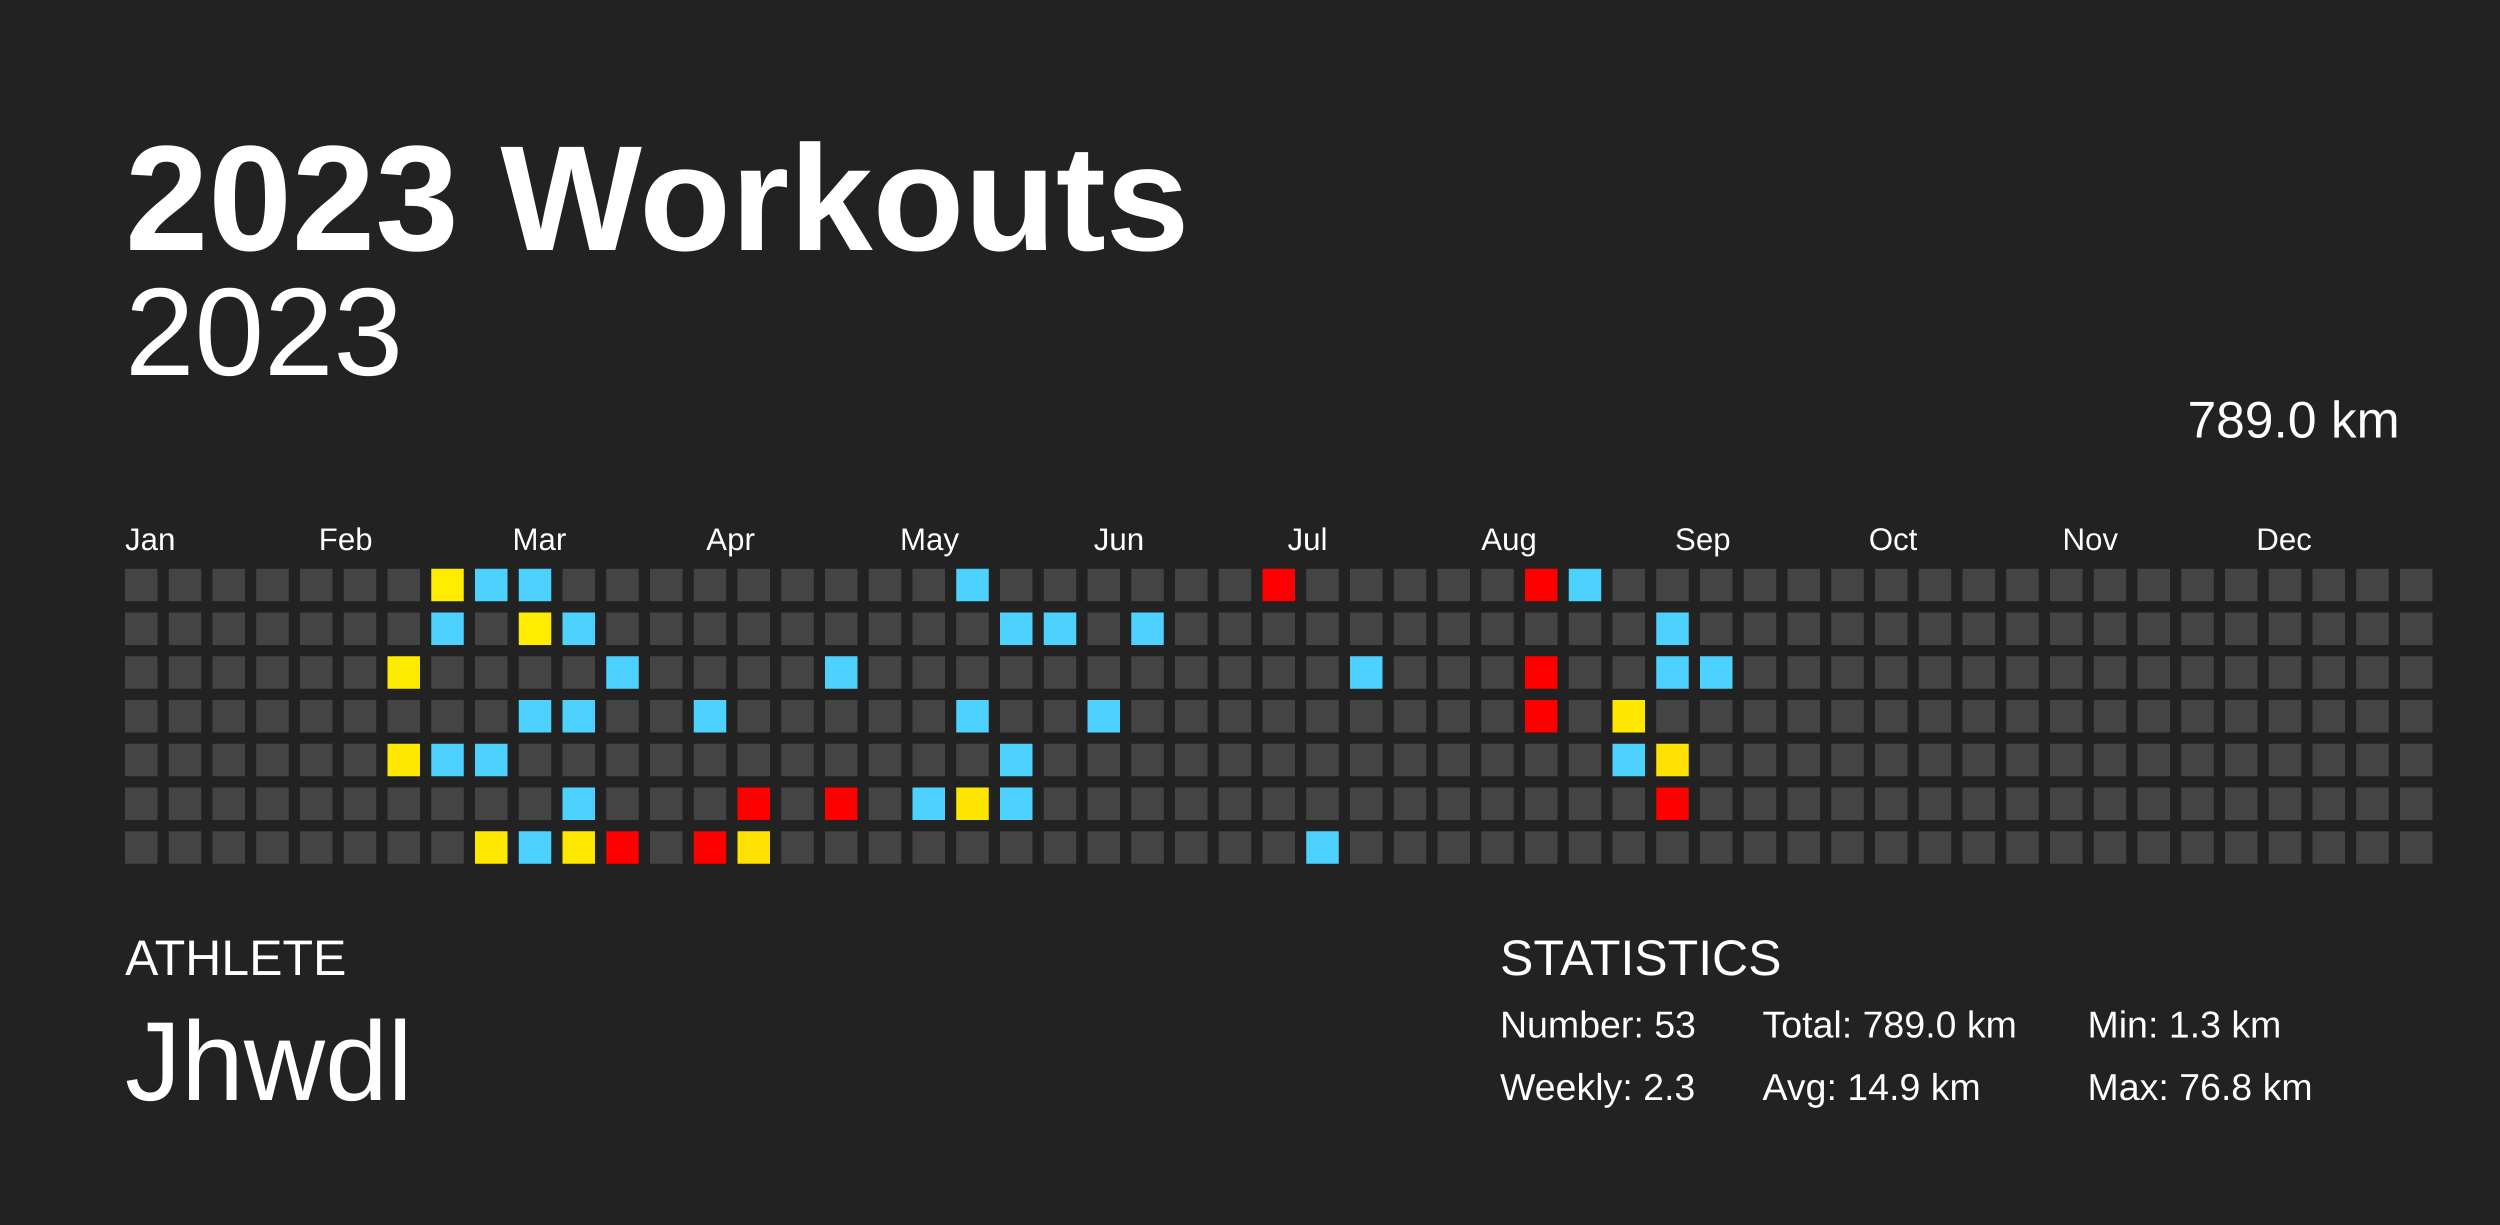
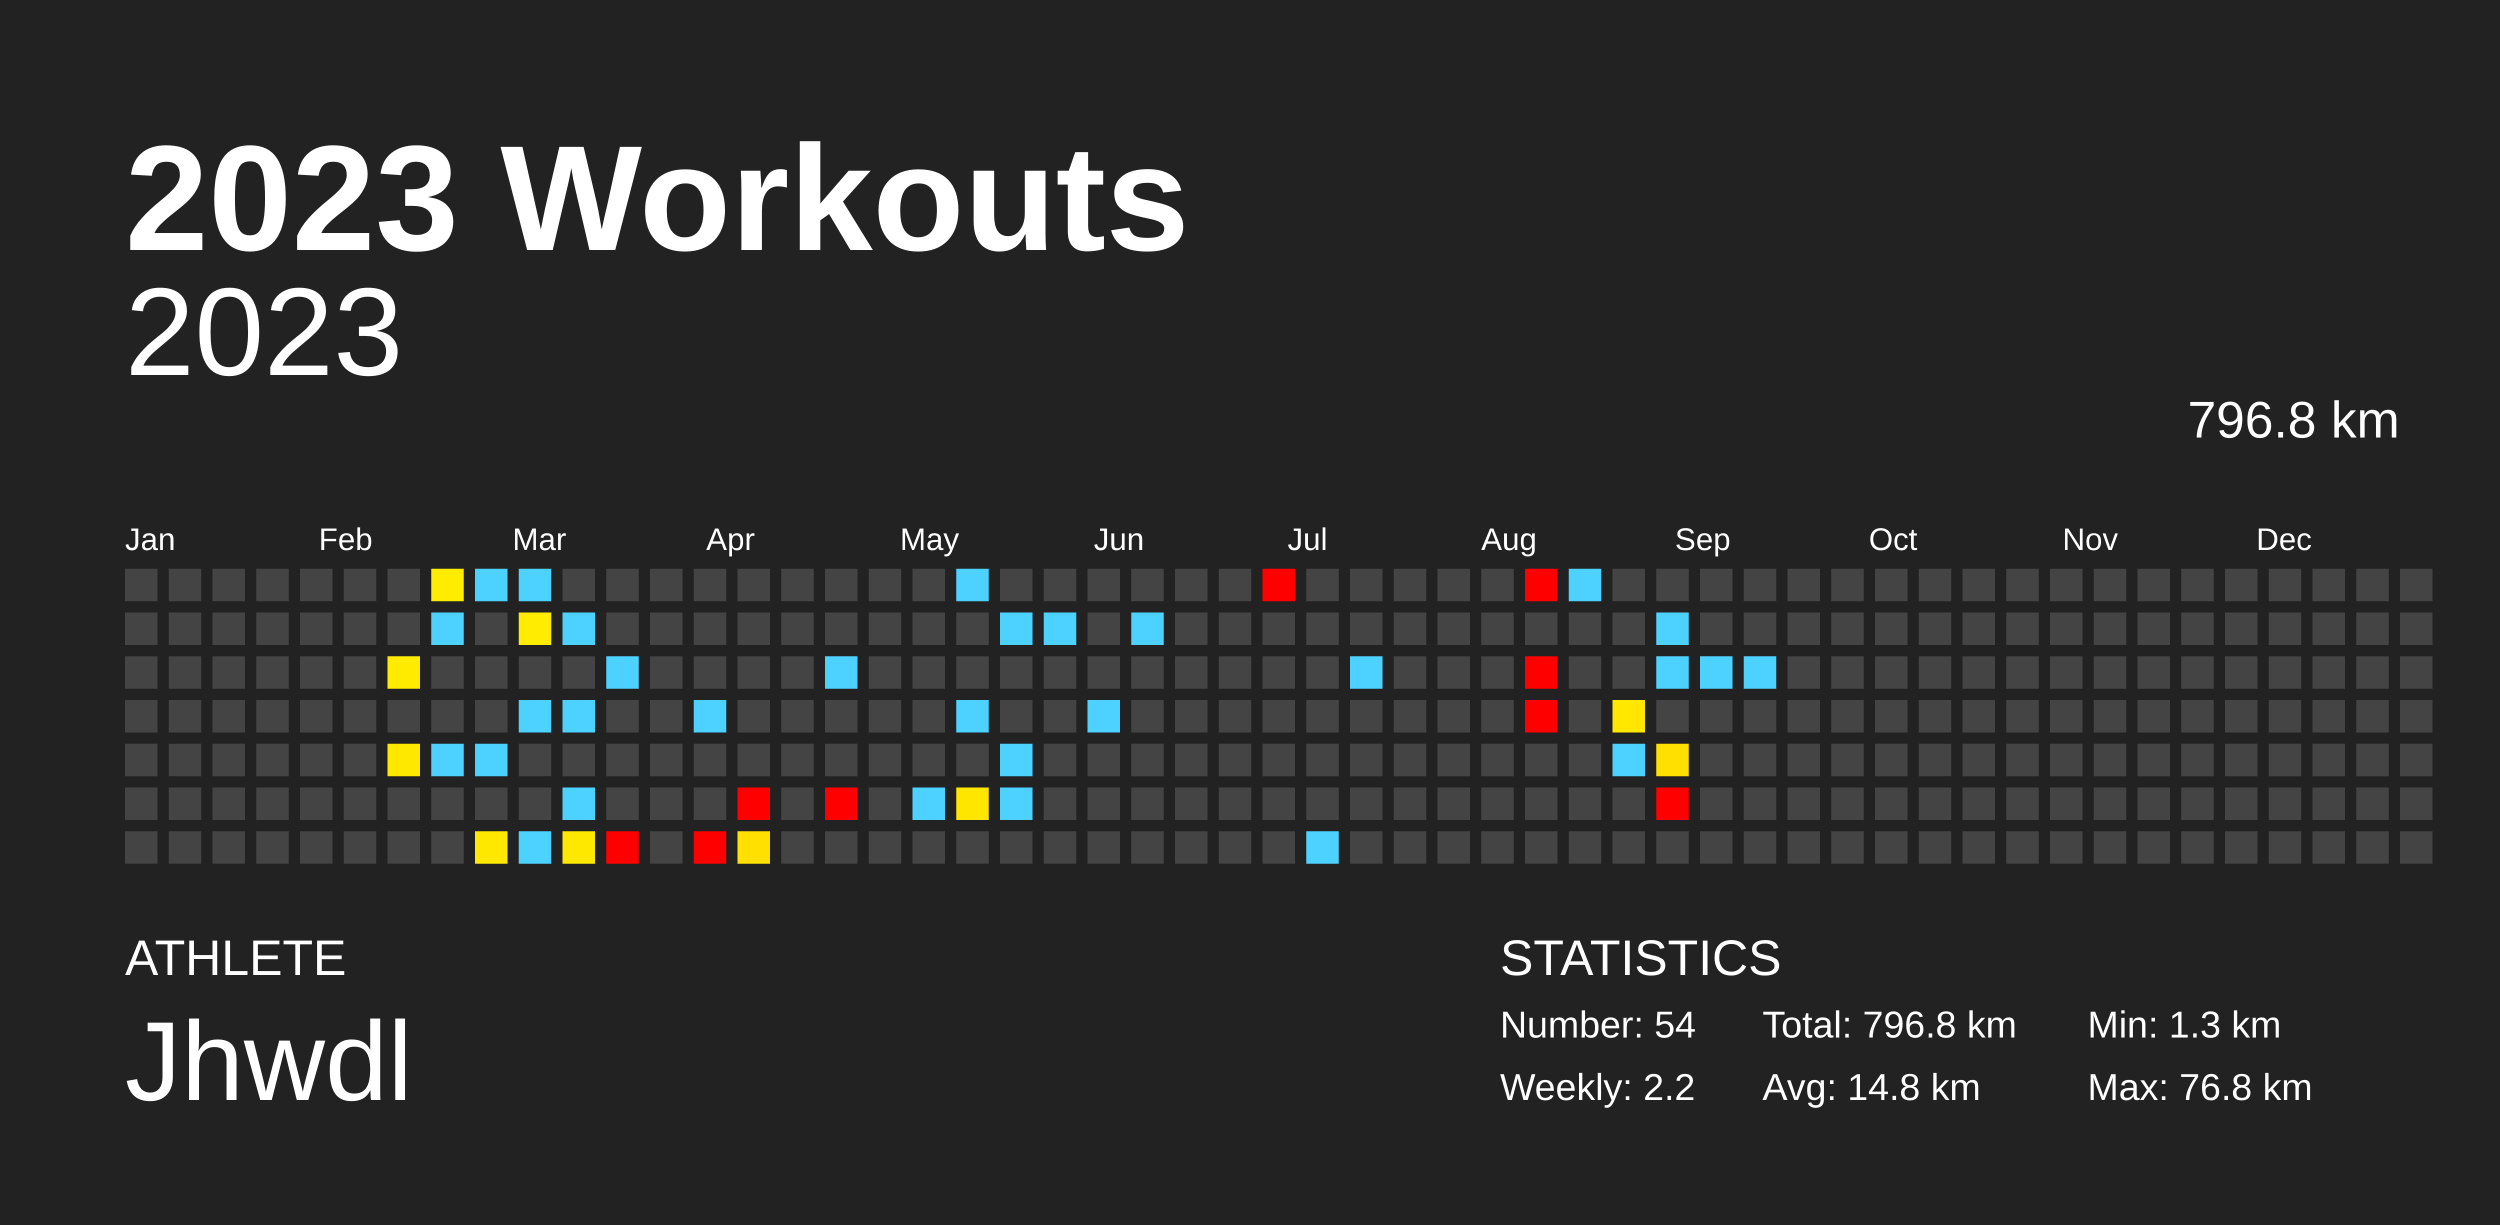
<svg xmlns="http://www.w3.org/2000/svg" baseProfile="full" height="98mm" version="1.1" viewBox="0,0,200,98" width="200mm">
  <defs />
  <rect fill="#222222" height="98" width="200" x="0" y="0" />
  <text fill="#FFFFFF" style="font-size:12px; font-family:Arial; font-weight:bold;" x="10" y="20">2023 Workouts</text>
  <text fill="#FFFFFF" style="font-size:4px; font-family:Arial" x="10" y="78">ATHLETE</text>
  <text fill="#FFFFFF" style="font-size:9px; font-family:Arial" x="10" y="88">Jhwdl</text>
  <text fill="#FFFFFF" style="font-size:4px; font-family:Arial" x="120" y="78">STATISTICS</text>
-   <text fill="#FFFFFF" style="font-size:3px; font-family:Arial" x="120" y="83">Number: 53</text>
-   <text fill="#FFFFFF" style="font-size:3px; font-family:Arial" x="120" y="88">Weekly: 2.3</text>
-   <text fill="#FFFFFF" style="font-size:3px; font-family:Arial" x="141" y="83">Total: 789.0 km</text>
-   <text fill="#FFFFFF" style="font-size:3px; font-family:Arial" x="141" y="88">Avg: 14.9 km</text>
+   <text fill="#FFFFFF" style="font-size:3px; font-family:Arial" x="120" y="83">Number: 54</text>
+   <text fill="#FFFFFF" style="font-size:3px; font-family:Arial" x="120" y="88">Weekly: 2.2</text>
+   <text fill="#FFFFFF" style="font-size:3px; font-family:Arial" x="141" y="83">Total: 796.8 km</text>
+   <text fill="#FFFFFF" style="font-size:3px; font-family:Arial" x="141" y="88">Avg: 14.8 km</text>
  <text fill="#FFFFFF" style="font-size:3px; font-family:Arial" x="167" y="83">Min: 1.3 km</text>
  <text fill="#FFFFFF" style="font-size:3px; font-family:Arial" x="167" y="88">Max: 76.8 km</text>
  <text alignment-baseline="hanging" fill="#FFFFFF" style="font-size:10.0px; font-family:Arial;" x="10" y="30">2023</text>
-   <text alignment-baseline="hanging" fill="#FFFFFF" style="font-size:4.125px; font-family:Arial;" x="175" y="35">789.0 km</text>
+   <text alignment-baseline="hanging" fill="#FFFFFF" style="font-size:4.125px; font-family:Arial;" x="175" y="35">796.8 km</text>
  <text fill="#FFFFFF" style="font-size:2.5px; font-family:Arial" x="10.0" y="44">Jan</text>
  <text fill="#FFFFFF" style="font-size:2.5px; font-family:Arial" x="25.5" y="44">Feb</text>
  <text fill="#FFFFFF" style="font-size:2.5px; font-family:Arial" x="41.0" y="44">Mar</text>
  <text fill="#FFFFFF" style="font-size:2.5px; font-family:Arial" x="56.5" y="44">Apr</text>
  <text fill="#FFFFFF" style="font-size:2.5px; font-family:Arial" x="72.0" y="44">May</text>
  <text fill="#FFFFFF" style="font-size:2.5px; font-family:Arial" x="87.5" y="44">Jun</text>
  <text fill="#FFFFFF" style="font-size:2.5px; font-family:Arial" x="103.0" y="44">Jul</text>
  <text fill="#FFFFFF" style="font-size:2.5px; font-family:Arial" x="118.5" y="44">Aug</text>
  <text fill="#FFFFFF" style="font-size:2.5px; font-family:Arial" x="134.0" y="44">Sep</text>
  <text fill="#FFFFFF" style="font-size:2.5px; font-family:Arial" x="149.5" y="44">Oct</text>
  <text fill="#FFFFFF" style="font-size:2.5px; font-family:Arial" x="165.0" y="44">Nov</text>
  <text fill="#FFFFFF" style="font-size:2.5px; font-family:Arial" x="180.5" y="44">Dec</text>
  <rect fill="#444444" height="2.6" width="2.6" x="10.0" y="45.5" />
  <rect fill="#444444" height="2.6" width="2.6" x="10.0" y="49.0" />
  <rect fill="#444444" height="2.6" width="2.6" x="10.0" y="52.5" />
  <rect fill="#444444" height="2.6" width="2.6" x="10.0" y="56.0" />
  <rect fill="#444444" height="2.6" width="2.6" x="10.0" y="59.5" />
  <rect fill="#444444" height="2.6" width="2.6" x="10.0" y="63.0" />
  <rect fill="#444444" height="2.6" width="2.6" x="10.0" y="66.5" />
  <rect fill="#444444" height="2.6" width="2.6" x="13.5" y="45.5" />
  <rect fill="#444444" height="2.6" width="2.6" x="13.5" y="49.0" />
  <rect fill="#444444" height="2.6" width="2.6" x="13.5" y="52.5" />
  <rect fill="#444444" height="2.6" width="2.6" x="13.5" y="56.0" />
  <rect fill="#444444" height="2.6" width="2.6" x="13.5" y="59.5" />
  <rect fill="#444444" height="2.6" width="2.6" x="13.5" y="63.0" />
  <rect fill="#444444" height="2.6" width="2.6" x="13.5" y="66.5" />
  <rect fill="#444444" height="2.6" width="2.6" x="17.0" y="45.5" />
  <rect fill="#444444" height="2.6" width="2.6" x="17.0" y="49.0" />
  <rect fill="#444444" height="2.6" width="2.6" x="17.0" y="52.5" />
  <rect fill="#444444" height="2.6" width="2.6" x="17.0" y="56.0" />
  <rect fill="#444444" height="2.6" width="2.6" x="17.0" y="59.5" />
  <rect fill="#444444" height="2.6" width="2.6" x="17.0" y="63.0" />
  <rect fill="#444444" height="2.6" width="2.6" x="17.0" y="66.5" />
  <rect fill="#444444" height="2.6" width="2.6" x="20.5" y="45.5" />
  <rect fill="#444444" height="2.6" width="2.6" x="20.5" y="49.0" />
  <rect fill="#444444" height="2.6" width="2.6" x="20.5" y="52.5" />
  <rect fill="#444444" height="2.6" width="2.6" x="20.5" y="56.0" />
  <rect fill="#444444" height="2.6" width="2.6" x="20.5" y="59.5" />
  <rect fill="#444444" height="2.6" width="2.6" x="20.5" y="63.0" />
  <rect fill="#444444" height="2.6" width="2.6" x="20.5" y="66.5" />
  <rect fill="#444444" height="2.6" width="2.6" x="24.0" y="45.5" />
  <rect fill="#444444" height="2.6" width="2.6" x="24.0" y="49.0" />
  <rect fill="#444444" height="2.6" width="2.6" x="24.0" y="52.5" />
  <rect fill="#444444" height="2.6" width="2.6" x="24.0" y="56.0" />
  <rect fill="#444444" height="2.6" width="2.6" x="24.0" y="59.5" />
  <rect fill="#444444" height="2.6" width="2.6" x="24.0" y="63.0" />
  <rect fill="#444444" height="2.6" width="2.6" x="24.0" y="66.5" />
  <rect fill="#444444" height="2.6" width="2.6" x="27.5" y="45.5" />
  <rect fill="#444444" height="2.6" width="2.6" x="27.5" y="49.0" />
  <rect fill="#444444" height="2.6" width="2.6" x="27.5" y="52.5" />
  <rect fill="#444444" height="2.6" width="2.6" x="27.5" y="56.0" />
  <rect fill="#444444" height="2.6" width="2.6" x="27.5" y="59.5" />
  <rect fill="#444444" height="2.6" width="2.6" x="27.5" y="63.0" />
  <rect fill="#444444" height="2.6" width="2.6" x="27.5" y="66.5" />
  <rect fill="#444444" height="2.6" width="2.6" x="31.0" y="45.5" />
  <rect fill="#444444" height="2.6" width="2.6" x="31.0" y="49.0" />
  <rect fill="#ffeb00" height="2.6" width="2.6" x="31.0" y="52.5" />
  <rect fill="#444444" height="2.6" width="2.6" x="31.0" y="56.0" />
  <rect fill="#ffe800" height="2.6" width="2.6" x="31.0" y="59.5" />
  <rect fill="#444444" height="2.6" width="2.6" x="31.0" y="63.0" />
  <rect fill="#444444" height="2.6" width="2.6" x="31.0" y="66.5" />
  <rect fill="#ffec00" height="2.6" width="2.6" x="34.5" y="45.5" />
  <rect fill="#4dd2ff" height="2.6" width="2.6" x="34.5" y="49.0" />
  <rect fill="#444444" height="2.6" width="2.6" x="34.5" y="52.5" />
  <rect fill="#444444" height="2.6" width="2.6" x="34.5" y="56.0" />
  <rect fill="#4dd2ff" height="2.6" width="2.6" x="34.5" y="59.5" />
  <rect fill="#444444" height="2.6" width="2.6" x="34.5" y="63.0" />
  <rect fill="#444444" height="2.6" width="2.6" x="34.5" y="66.5" />
  <rect fill="#4dd2ff" height="2.6" width="2.6" x="38.0" y="45.5" />
  <rect fill="#444444" height="2.6" width="2.6" x="38.0" y="49.0" />
  <rect fill="#444444" height="2.6" width="2.6" x="38.0" y="52.5" />
  <rect fill="#444444" height="2.6" width="2.6" x="38.0" y="56.0" />
  <rect fill="#4dd2ff" height="2.6" width="2.6" x="38.0" y="59.5" />
  <rect fill="#444444" height="2.6" width="2.6" x="38.0" y="63.0" />
  <rect fill="#ffe800" height="2.6" width="2.6" x="38.0" y="66.5" />
  <rect fill="#4dd2ff" height="2.6" width="2.6" x="41.5" y="45.5" />
  <rect fill="#ffec00" height="2.6" width="2.6" x="41.5" y="49.0" />
  <rect fill="#444444" height="2.6" width="2.6" x="41.5" y="52.5" />
  <rect fill="#4dd2ff" height="2.6" width="2.6" x="41.5" y="56.0" />
  <rect fill="#444444" height="2.6" width="2.6" x="41.5" y="59.5" />
  <rect fill="#444444" height="2.6" width="2.6" x="41.5" y="63.0" />
  <rect fill="#4dd2ff" height="2.6" width="2.6" x="41.5" y="66.5" />
  <rect fill="#444444" height="2.6" width="2.6" x="45.0" y="45.5" />
  <rect fill="#4dd2ff" height="2.6" width="2.6" x="45.0" y="49.0" />
  <rect fill="#444444" height="2.6" width="2.6" x="45.0" y="52.5" />
  <rect fill="#4dd2ff" height="2.6" width="2.6" x="45.0" y="56.0" />
  <rect fill="#444444" height="2.6" width="2.6" x="45.0" y="59.5" />
  <rect fill="#4dd2ff" height="2.6" width="2.6" x="45.0" y="63.0" />
  <rect fill="#ffe800" height="2.6" width="2.6" x="45.0" y="66.5" />
  <rect fill="#444444" height="2.6" width="2.6" x="48.5" y="45.5" />
  <rect fill="#444444" height="2.6" width="2.6" x="48.5" y="49.0" />
  <rect fill="#4dd2ff" height="2.6" width="2.6" x="48.5" y="52.5" />
  <rect fill="#444444" height="2.6" width="2.6" x="48.5" y="56.0" />
  <rect fill="#444444" height="2.6" width="2.6" x="48.5" y="59.5" />
  <rect fill="#444444" height="2.6" width="2.6" x="48.5" y="63.0" />
  <rect fill="red" height="2.6" width="2.6" x="48.5" y="66.5" />
  <rect fill="#444444" height="2.6" width="2.6" x="52.0" y="45.5" />
  <rect fill="#444444" height="2.6" width="2.6" x="52.0" y="49.0" />
  <rect fill="#444444" height="2.6" width="2.6" x="52.0" y="52.5" />
  <rect fill="#444444" height="2.6" width="2.6" x="52.0" y="56.0" />
  <rect fill="#444444" height="2.6" width="2.6" x="52.0" y="59.5" />
  <rect fill="#444444" height="2.6" width="2.6" x="52.0" y="63.0" />
  <rect fill="#444444" height="2.6" width="2.6" x="52.0" y="66.5" />
  <rect fill="#444444" height="2.6" width="2.6" x="55.5" y="45.5" />
  <rect fill="#444444" height="2.6" width="2.6" x="55.5" y="49.0" />
  <rect fill="#444444" height="2.6" width="2.6" x="55.5" y="52.5" />
  <rect fill="#4dd2ff" height="2.6" width="2.6" x="55.5" y="56.0" />
  <rect fill="#444444" height="2.6" width="2.6" x="55.5" y="59.5" />
  <rect fill="#444444" height="2.6" width="2.6" x="55.5" y="63.0" />
  <rect fill="red" height="2.6" width="2.6" x="55.5" y="66.5" />
  <rect fill="#444444" height="2.6" width="2.6" x="59.0" y="45.5" />
  <rect fill="#444444" height="2.6" width="2.6" x="59.0" y="49.0" />
  <rect fill="#444444" height="2.6" width="2.6" x="59.0" y="52.5" />
  <rect fill="#444444" height="2.6" width="2.6" x="59.0" y="56.0" />
  <rect fill="#444444" height="2.6" width="2.6" x="59.0" y="59.5" />
  <rect fill="red" height="2.6" width="2.6" x="59.0" y="63.0" />
  <rect fill="#ffe000" height="2.6" width="2.6" x="59.0" y="66.5" />
  <rect fill="#444444" height="2.6" width="2.6" x="62.5" y="45.5" />
  <rect fill="#444444" height="2.6" width="2.6" x="62.5" y="49.0" />
  <rect fill="#444444" height="2.6" width="2.6" x="62.5" y="52.5" />
  <rect fill="#444444" height="2.6" width="2.6" x="62.5" y="56.0" />
  <rect fill="#444444" height="2.6" width="2.6" x="62.5" y="59.5" />
  <rect fill="#444444" height="2.6" width="2.6" x="62.5" y="63.0" />
  <rect fill="#444444" height="2.6" width="2.6" x="62.5" y="66.5" />
  <rect fill="#444444" height="2.6" width="2.6" x="66.0" y="45.5" />
  <rect fill="#444444" height="2.6" width="2.6" x="66.0" y="49.0" />
  <rect fill="#4dd2ff" height="2.6" width="2.6" x="66.0" y="52.5" />
  <rect fill="#444444" height="2.6" width="2.6" x="66.0" y="56.0" />
  <rect fill="#444444" height="2.6" width="2.6" x="66.0" y="59.5" />
  <rect fill="red" height="2.6" width="2.6" x="66.0" y="63.0" />
  <rect fill="#444444" height="2.6" width="2.6" x="66.0" y="66.5" />
  <rect fill="#444444" height="2.6" width="2.6" x="69.5" y="45.5" />
  <rect fill="#444444" height="2.6" width="2.6" x="69.5" y="49.0" />
  <rect fill="#444444" height="2.6" width="2.6" x="69.5" y="52.5" />
  <rect fill="#444444" height="2.6" width="2.6" x="69.5" y="56.0" />
  <rect fill="#444444" height="2.6" width="2.6" x="69.5" y="59.5" />
  <rect fill="#444444" height="2.6" width="2.6" x="69.5" y="63.0" />
  <rect fill="#444444" height="2.6" width="2.6" x="69.5" y="66.5" />
  <rect fill="#444444" height="2.6" width="2.6" x="73.0" y="45.5" />
  <rect fill="#444444" height="2.6" width="2.6" x="73.0" y="49.0" />
  <rect fill="#444444" height="2.6" width="2.6" x="73.0" y="52.5" />
  <rect fill="#444444" height="2.6" width="2.6" x="73.0" y="56.0" />
  <rect fill="#444444" height="2.6" width="2.6" x="73.0" y="59.5" />
  <rect fill="#4dd2ff" height="2.6" width="2.6" x="73.0" y="63.0" />
  <rect fill="#444444" height="2.6" width="2.6" x="73.0" y="66.5" />
  <rect fill="#4dd2ff" height="2.6" width="2.6" x="76.5" y="45.5" />
  <rect fill="#444444" height="2.6" width="2.6" x="76.5" y="49.0" />
  <rect fill="#444444" height="2.6" width="2.6" x="76.5" y="52.5" />
  <rect fill="#4dd2ff" height="2.6" width="2.6" x="76.5" y="56.0" />
  <rect fill="#444444" height="2.6" width="2.6" x="76.5" y="59.5" />
  <rect fill="#ffe600" height="2.6" width="2.6" x="76.5" y="63.0" />
  <rect fill="#444444" height="2.6" width="2.6" x="76.5" y="66.5" />
  <rect fill="#444444" height="2.6" width="2.6" x="80.0" y="45.5" />
  <rect fill="#4dd2ff" height="2.6" width="2.6" x="80.0" y="49.0" />
  <rect fill="#444444" height="2.6" width="2.6" x="80.0" y="52.5" />
  <rect fill="#444444" height="2.6" width="2.6" x="80.0" y="56.0" />
  <rect fill="#4dd2ff" height="2.6" width="2.6" x="80.0" y="59.5" />
  <rect fill="#4dd2ff" height="2.6" width="2.6" x="80.0" y="63.0" />
  <rect fill="#444444" height="2.6" width="2.6" x="80.0" y="66.5" />
  <rect fill="#444444" height="2.6" width="2.6" x="83.5" y="45.5" />
  <rect fill="#4dd2ff" height="2.6" width="2.6" x="83.5" y="49.0" />
  <rect fill="#444444" height="2.6" width="2.6" x="83.5" y="52.5" />
  <rect fill="#444444" height="2.6" width="2.6" x="83.5" y="56.0" />
  <rect fill="#444444" height="2.6" width="2.6" x="83.5" y="59.5" />
  <rect fill="#444444" height="2.6" width="2.6" x="83.5" y="63.0" />
  <rect fill="#444444" height="2.6" width="2.6" x="83.5" y="66.5" />
  <rect fill="#444444" height="2.6" width="2.6" x="87.0" y="45.5" />
  <rect fill="#444444" height="2.6" width="2.6" x="87.0" y="49.0" />
  <rect fill="#444444" height="2.6" width="2.6" x="87.0" y="52.5" />
  <rect fill="#4dd2ff" height="2.6" width="2.6" x="87.0" y="56.0" />
  <rect fill="#444444" height="2.6" width="2.6" x="87.0" y="59.5" />
  <rect fill="#444444" height="2.6" width="2.6" x="87.0" y="63.0" />
  <rect fill="#444444" height="2.6" width="2.6" x="87.0" y="66.5" />
  <rect fill="#444444" height="2.6" width="2.6" x="90.5" y="45.5" />
  <rect fill="#4dd2ff" height="2.6" width="2.6" x="90.5" y="49.0" />
  <rect fill="#444444" height="2.6" width="2.6" x="90.5" y="52.5" />
  <rect fill="#444444" height="2.6" width="2.6" x="90.5" y="56.0" />
  <rect fill="#444444" height="2.6" width="2.6" x="90.5" y="59.5" />
  <rect fill="#444444" height="2.6" width="2.6" x="90.5" y="63.0" />
  <rect fill="#444444" height="2.6" width="2.6" x="90.5" y="66.5" />
  <rect fill="#444444" height="2.6" width="2.6" x="94.0" y="45.5" />
  <rect fill="#444444" height="2.6" width="2.6" x="94.0" y="49.0" />
  <rect fill="#444444" height="2.6" width="2.6" x="94.0" y="52.5" />
  <rect fill="#444444" height="2.6" width="2.6" x="94.0" y="56.0" />
  <rect fill="#444444" height="2.6" width="2.6" x="94.0" y="59.5" />
  <rect fill="#444444" height="2.6" width="2.6" x="94.0" y="63.0" />
  <rect fill="#444444" height="2.6" width="2.6" x="94.0" y="66.5" />
  <rect fill="#444444" height="2.6" width="2.6" x="97.5" y="45.5" />
  <rect fill="#444444" height="2.6" width="2.6" x="97.5" y="49.0" />
  <rect fill="#444444" height="2.6" width="2.6" x="97.5" y="52.5" />
  <rect fill="#444444" height="2.6" width="2.6" x="97.5" y="56.0" />
  <rect fill="#444444" height="2.6" width="2.6" x="97.5" y="59.5" />
  <rect fill="#444444" height="2.6" width="2.6" x="97.5" y="63.0" />
  <rect fill="#444444" height="2.6" width="2.6" x="97.5" y="66.5" />
  <rect fill="red" height="2.6" width="2.6" x="101.0" y="45.5" />
  <rect fill="#444444" height="2.6" width="2.6" x="101.0" y="49.0" />
  <rect fill="#444444" height="2.6" width="2.6" x="101.0" y="52.5" />
  <rect fill="#444444" height="2.6" width="2.6" x="101.0" y="56.0" />
  <rect fill="#444444" height="2.6" width="2.6" x="101.0" y="59.5" />
  <rect fill="#444444" height="2.6" width="2.6" x="101.0" y="63.0" />
  <rect fill="#444444" height="2.6" width="2.6" x="101.0" y="66.5" />
  <rect fill="#444444" height="2.6" width="2.6" x="104.5" y="45.5" />
  <rect fill="#444444" height="2.6" width="2.6" x="104.5" y="49.0" />
  <rect fill="#444444" height="2.6" width="2.6" x="104.5" y="52.5" />
  <rect fill="#444444" height="2.6" width="2.6" x="104.5" y="56.0" />
  <rect fill="#444444" height="2.6" width="2.6" x="104.5" y="59.5" />
  <rect fill="#444444" height="2.6" width="2.6" x="104.5" y="63.0" />
  <rect fill="#4dd2ff" height="2.6" width="2.6" x="104.5" y="66.5" />
  <rect fill="#444444" height="2.6" width="2.6" x="108.0" y="45.5" />
  <rect fill="#444444" height="2.6" width="2.6" x="108.0" y="49.0" />
  <rect fill="#4dd2ff" height="2.6" width="2.6" x="108.0" y="52.5" />
  <rect fill="#444444" height="2.6" width="2.6" x="108.0" y="56.0" />
  <rect fill="#444444" height="2.6" width="2.6" x="108.0" y="59.5" />
  <rect fill="#444444" height="2.6" width="2.6" x="108.0" y="63.0" />
  <rect fill="#444444" height="2.6" width="2.6" x="108.0" y="66.5" />
  <rect fill="#444444" height="2.6" width="2.6" x="111.5" y="45.5" />
  <rect fill="#444444" height="2.6" width="2.6" x="111.5" y="49.0" />
  <rect fill="#444444" height="2.6" width="2.6" x="111.5" y="52.5" />
  <rect fill="#444444" height="2.6" width="2.6" x="111.5" y="56.0" />
  <rect fill="#444444" height="2.6" width="2.6" x="111.5" y="59.5" />
  <rect fill="#444444" height="2.6" width="2.6" x="111.5" y="63.0" />
  <rect fill="#444444" height="2.6" width="2.6" x="111.5" y="66.5" />
  <rect fill="#444444" height="2.6" width="2.6" x="115.0" y="45.5" />
  <rect fill="#444444" height="2.6" width="2.6" x="115.0" y="49.0" />
  <rect fill="#444444" height="2.6" width="2.6" x="115.0" y="52.5" />
  <rect fill="#444444" height="2.6" width="2.6" x="115.0" y="56.0" />
  <rect fill="#444444" height="2.6" width="2.6" x="115.0" y="59.5" />
  <rect fill="#444444" height="2.6" width="2.6" x="115.0" y="63.0" />
  <rect fill="#444444" height="2.6" width="2.6" x="115.0" y="66.5" />
  <rect fill="#444444" height="2.6" width="2.6" x="118.5" y="45.5" />
  <rect fill="#444444" height="2.6" width="2.6" x="118.5" y="49.0" />
  <rect fill="#444444" height="2.6" width="2.6" x="118.5" y="52.5" />
  <rect fill="#444444" height="2.6" width="2.6" x="118.5" y="56.0" />
  <rect fill="#444444" height="2.6" width="2.6" x="118.5" y="59.5" />
  <rect fill="#444444" height="2.6" width="2.6" x="118.5" y="63.0" />
  <rect fill="#444444" height="2.6" width="2.6" x="118.5" y="66.5" />
  <rect fill="red" height="2.6" width="2.6" x="122.0" y="45.5" />
  <rect fill="#444444" height="2.6" width="2.6" x="122.0" y="49.0" />
  <rect fill="red" height="2.6" width="2.6" x="122.0" y="52.5" />
  <rect fill="red" height="2.6" width="2.6" x="122.0" y="56.0" />
  <rect fill="#444444" height="2.6" width="2.6" x="122.0" y="59.5" />
  <rect fill="#444444" height="2.6" width="2.6" x="122.0" y="63.0" />
  <rect fill="#444444" height="2.6" width="2.6" x="122.0" y="66.5" />
  <rect fill="#4dd2ff" height="2.6" width="2.6" x="125.5" y="45.5" />
  <rect fill="#444444" height="2.6" width="2.6" x="125.5" y="49.0" />
  <rect fill="#444444" height="2.6" width="2.6" x="125.5" y="52.5" />
  <rect fill="#444444" height="2.6" width="2.6" x="125.5" y="56.0" />
  <rect fill="#444444" height="2.6" width="2.6" x="125.5" y="59.5" />
  <rect fill="#444444" height="2.6" width="2.6" x="125.5" y="63.0" />
  <rect fill="#444444" height="2.6" width="2.6" x="125.5" y="66.5" />
  <rect fill="#444444" height="2.6" width="2.6" x="129.0" y="45.5" />
  <rect fill="#444444" height="2.6" width="2.6" x="129.0" y="49.0" />
  <rect fill="#444444" height="2.6" width="2.6" x="129.0" y="52.5" />
  <rect fill="#ffe700" height="2.6" width="2.6" x="129.0" y="56.0" />
  <rect fill="#4dd2ff" height="2.6" width="2.6" x="129.0" y="59.5" />
  <rect fill="#444444" height="2.6" width="2.6" x="129.0" y="63.0" />
  <rect fill="#444444" height="2.6" width="2.6" x="129.0" y="66.5" />
  <rect fill="#444444" height="2.6" width="2.6" x="132.5" y="45.5" />
  <rect fill="#4dd2ff" height="2.6" width="2.6" x="132.5" y="49.0" />
  <rect fill="#4dd2ff" height="2.6" width="2.6" x="132.5" y="52.5" />
  <rect fill="#444444" height="2.6" width="2.6" x="132.5" y="56.0" />
  <rect fill="#ffe000" height="2.6" width="2.6" x="132.5" y="59.5" />
  <rect fill="red" height="2.6" width="2.6" x="132.5" y="63.0" />
  <rect fill="#444444" height="2.6" width="2.6" x="132.5" y="66.5" />
  <rect fill="#444444" height="2.6" width="2.6" x="136.0" y="45.5" />
  <rect fill="#444444" height="2.6" width="2.6" x="136.0" y="49.0" />
  <rect fill="#4dd2ff" height="2.6" width="2.6" x="136.0" y="52.5" />
  <rect fill="#444444" height="2.6" width="2.6" x="136.0" y="56.0" />
  <rect fill="#444444" height="2.6" width="2.6" x="136.0" y="59.5" />
  <rect fill="#444444" height="2.6" width="2.6" x="136.0" y="63.0" />
  <rect fill="#444444" height="2.6" width="2.6" x="136.0" y="66.5" />
  <rect fill="#444444" height="2.6" width="2.6" x="139.5" y="45.5" />
  <rect fill="#444444" height="2.6" width="2.6" x="139.5" y="49.0" />
-   <rect fill="#444444" height="2.6" width="2.6" x="139.5" y="52.5" />
+   <rect fill="#4dd2ff" height="2.6" width="2.6" x="139.5" y="52.5" />
  <rect fill="#444444" height="2.6" width="2.6" x="139.5" y="56.0" />
  <rect fill="#444444" height="2.6" width="2.6" x="139.5" y="59.5" />
  <rect fill="#444444" height="2.6" width="2.6" x="139.5" y="63.0" />
  <rect fill="#444444" height="2.6" width="2.6" x="139.5" y="66.5" />
  <rect fill="#444444" height="2.6" width="2.6" x="143.0" y="45.5" />
  <rect fill="#444444" height="2.6" width="2.6" x="143.0" y="49.0" />
  <rect fill="#444444" height="2.6" width="2.6" x="143.0" y="52.5" />
  <rect fill="#444444" height="2.6" width="2.6" x="143.0" y="56.0" />
  <rect fill="#444444" height="2.6" width="2.6" x="143.0" y="59.5" />
  <rect fill="#444444" height="2.6" width="2.6" x="143.0" y="63.0" />
  <rect fill="#444444" height="2.6" width="2.6" x="143.0" y="66.5" />
  <rect fill="#444444" height="2.6" width="2.6" x="146.5" y="45.5" />
  <rect fill="#444444" height="2.6" width="2.6" x="146.5" y="49.0" />
  <rect fill="#444444" height="2.6" width="2.6" x="146.5" y="52.5" />
  <rect fill="#444444" height="2.6" width="2.6" x="146.5" y="56.0" />
  <rect fill="#444444" height="2.6" width="2.6" x="146.5" y="59.5" />
  <rect fill="#444444" height="2.6" width="2.6" x="146.5" y="63.0" />
  <rect fill="#444444" height="2.6" width="2.6" x="146.5" y="66.5" />
  <rect fill="#444444" height="2.6" width="2.6" x="150.0" y="45.5" />
  <rect fill="#444444" height="2.6" width="2.6" x="150.0" y="49.0" />
  <rect fill="#444444" height="2.6" width="2.6" x="150.0" y="52.5" />
  <rect fill="#444444" height="2.6" width="2.6" x="150.0" y="56.0" />
  <rect fill="#444444" height="2.6" width="2.6" x="150.0" y="59.5" />
  <rect fill="#444444" height="2.6" width="2.6" x="150.0" y="63.0" />
  <rect fill="#444444" height="2.6" width="2.6" x="150.0" y="66.5" />
  <rect fill="#444444" height="2.6" width="2.6" x="153.5" y="45.5" />
  <rect fill="#444444" height="2.6" width="2.6" x="153.5" y="49.0" />
  <rect fill="#444444" height="2.6" width="2.6" x="153.5" y="52.5" />
  <rect fill="#444444" height="2.6" width="2.6" x="153.5" y="56.0" />
  <rect fill="#444444" height="2.6" width="2.6" x="153.5" y="59.5" />
  <rect fill="#444444" height="2.6" width="2.6" x="153.5" y="63.0" />
  <rect fill="#444444" height="2.6" width="2.6" x="153.5" y="66.5" />
  <rect fill="#444444" height="2.6" width="2.6" x="157.0" y="45.5" />
  <rect fill="#444444" height="2.6" width="2.6" x="157.0" y="49.0" />
  <rect fill="#444444" height="2.6" width="2.6" x="157.0" y="52.5" />
  <rect fill="#444444" height="2.6" width="2.6" x="157.0" y="56.0" />
  <rect fill="#444444" height="2.6" width="2.6" x="157.0" y="59.5" />
  <rect fill="#444444" height="2.6" width="2.6" x="157.0" y="63.0" />
  <rect fill="#444444" height="2.6" width="2.6" x="157.0" y="66.5" />
  <rect fill="#444444" height="2.6" width="2.6" x="160.5" y="45.5" />
  <rect fill="#444444" height="2.6" width="2.6" x="160.5" y="49.0" />
  <rect fill="#444444" height="2.6" width="2.6" x="160.5" y="52.5" />
  <rect fill="#444444" height="2.6" width="2.6" x="160.5" y="56.0" />
  <rect fill="#444444" height="2.6" width="2.6" x="160.5" y="59.5" />
  <rect fill="#444444" height="2.6" width="2.6" x="160.5" y="63.0" />
  <rect fill="#444444" height="2.6" width="2.6" x="160.5" y="66.5" />
  <rect fill="#444444" height="2.6" width="2.6" x="164.0" y="45.5" />
  <rect fill="#444444" height="2.6" width="2.6" x="164.0" y="49.0" />
  <rect fill="#444444" height="2.6" width="2.6" x="164.0" y="52.5" />
  <rect fill="#444444" height="2.6" width="2.6" x="164.0" y="56.0" />
  <rect fill="#444444" height="2.6" width="2.6" x="164.0" y="59.5" />
  <rect fill="#444444" height="2.6" width="2.6" x="164.0" y="63.0" />
  <rect fill="#444444" height="2.6" width="2.6" x="164.0" y="66.5" />
  <rect fill="#444444" height="2.6" width="2.6" x="167.5" y="45.5" />
  <rect fill="#444444" height="2.6" width="2.6" x="167.5" y="49.0" />
  <rect fill="#444444" height="2.6" width="2.6" x="167.5" y="52.5" />
  <rect fill="#444444" height="2.6" width="2.6" x="167.5" y="56.0" />
  <rect fill="#444444" height="2.6" width="2.6" x="167.5" y="59.5" />
  <rect fill="#444444" height="2.6" width="2.6" x="167.5" y="63.0" />
  <rect fill="#444444" height="2.6" width="2.6" x="167.5" y="66.5" />
  <rect fill="#444444" height="2.6" width="2.6" x="171.0" y="45.5" />
  <rect fill="#444444" height="2.6" width="2.6" x="171.0" y="49.0" />
  <rect fill="#444444" height="2.6" width="2.6" x="171.0" y="52.5" />
  <rect fill="#444444" height="2.6" width="2.6" x="171.0" y="56.0" />
  <rect fill="#444444" height="2.6" width="2.6" x="171.0" y="59.5" />
  <rect fill="#444444" height="2.6" width="2.6" x="171.0" y="63.0" />
  <rect fill="#444444" height="2.6" width="2.6" x="171.0" y="66.5" />
  <rect fill="#444444" height="2.6" width="2.6" x="174.5" y="45.5" />
  <rect fill="#444444" height="2.6" width="2.6" x="174.5" y="49.0" />
  <rect fill="#444444" height="2.6" width="2.6" x="174.5" y="52.5" />
  <rect fill="#444444" height="2.6" width="2.6" x="174.5" y="56.0" />
  <rect fill="#444444" height="2.6" width="2.6" x="174.5" y="59.5" />
  <rect fill="#444444" height="2.6" width="2.6" x="174.5" y="63.0" />
  <rect fill="#444444" height="2.6" width="2.6" x="174.5" y="66.5" />
  <rect fill="#444444" height="2.6" width="2.6" x="178.0" y="45.5" />
  <rect fill="#444444" height="2.6" width="2.6" x="178.0" y="49.0" />
  <rect fill="#444444" height="2.6" width="2.6" x="178.0" y="52.5" />
  <rect fill="#444444" height="2.6" width="2.6" x="178.0" y="56.0" />
  <rect fill="#444444" height="2.6" width="2.6" x="178.0" y="59.5" />
  <rect fill="#444444" height="2.6" width="2.6" x="178.0" y="63.0" />
  <rect fill="#444444" height="2.6" width="2.6" x="178.0" y="66.5" />
  <rect fill="#444444" height="2.6" width="2.6" x="181.5" y="45.5" />
  <rect fill="#444444" height="2.6" width="2.6" x="181.5" y="49.0" />
  <rect fill="#444444" height="2.6" width="2.6" x="181.5" y="52.5" />
  <rect fill="#444444" height="2.6" width="2.6" x="181.5" y="56.0" />
  <rect fill="#444444" height="2.6" width="2.6" x="181.5" y="59.5" />
  <rect fill="#444444" height="2.6" width="2.6" x="181.5" y="63.0" />
  <rect fill="#444444" height="2.6" width="2.6" x="181.5" y="66.5" />
  <rect fill="#444444" height="2.6" width="2.6" x="185.0" y="45.5" />
  <rect fill="#444444" height="2.6" width="2.6" x="185.0" y="49.0" />
  <rect fill="#444444" height="2.6" width="2.6" x="185.0" y="52.5" />
  <rect fill="#444444" height="2.6" width="2.6" x="185.0" y="56.0" />
  <rect fill="#444444" height="2.6" width="2.6" x="185.0" y="59.5" />
  <rect fill="#444444" height="2.6" width="2.6" x="185.0" y="63.0" />
  <rect fill="#444444" height="2.6" width="2.6" x="185.0" y="66.5" />
  <rect fill="#444444" height="2.6" width="2.6" x="188.5" y="45.5" />
  <rect fill="#444444" height="2.6" width="2.6" x="188.5" y="49.0" />
  <rect fill="#444444" height="2.6" width="2.6" x="188.5" y="52.5" />
  <rect fill="#444444" height="2.6" width="2.6" x="188.5" y="56.0" />
  <rect fill="#444444" height="2.6" width="2.6" x="188.5" y="59.5" />
  <rect fill="#444444" height="2.6" width="2.6" x="188.5" y="63.0" />
  <rect fill="#444444" height="2.6" width="2.6" x="188.5" y="66.5" />
  <rect fill="#444444" height="2.6" width="2.6" x="192.0" y="45.5" />
  <rect fill="#444444" height="2.6" width="2.6" x="192.0" y="49.0" />
  <rect fill="#444444" height="2.6" width="2.6" x="192.0" y="52.5" />
  <rect fill="#444444" height="2.6" width="2.6" x="192.0" y="56.0" />
  <rect fill="#444444" height="2.6" width="2.6" x="192.0" y="59.5" />
  <rect fill="#444444" height="2.6" width="2.6" x="192.0" y="63.0" />
  <rect fill="#444444" height="2.6" width="2.6" x="192.0" y="66.5" />
</svg>
